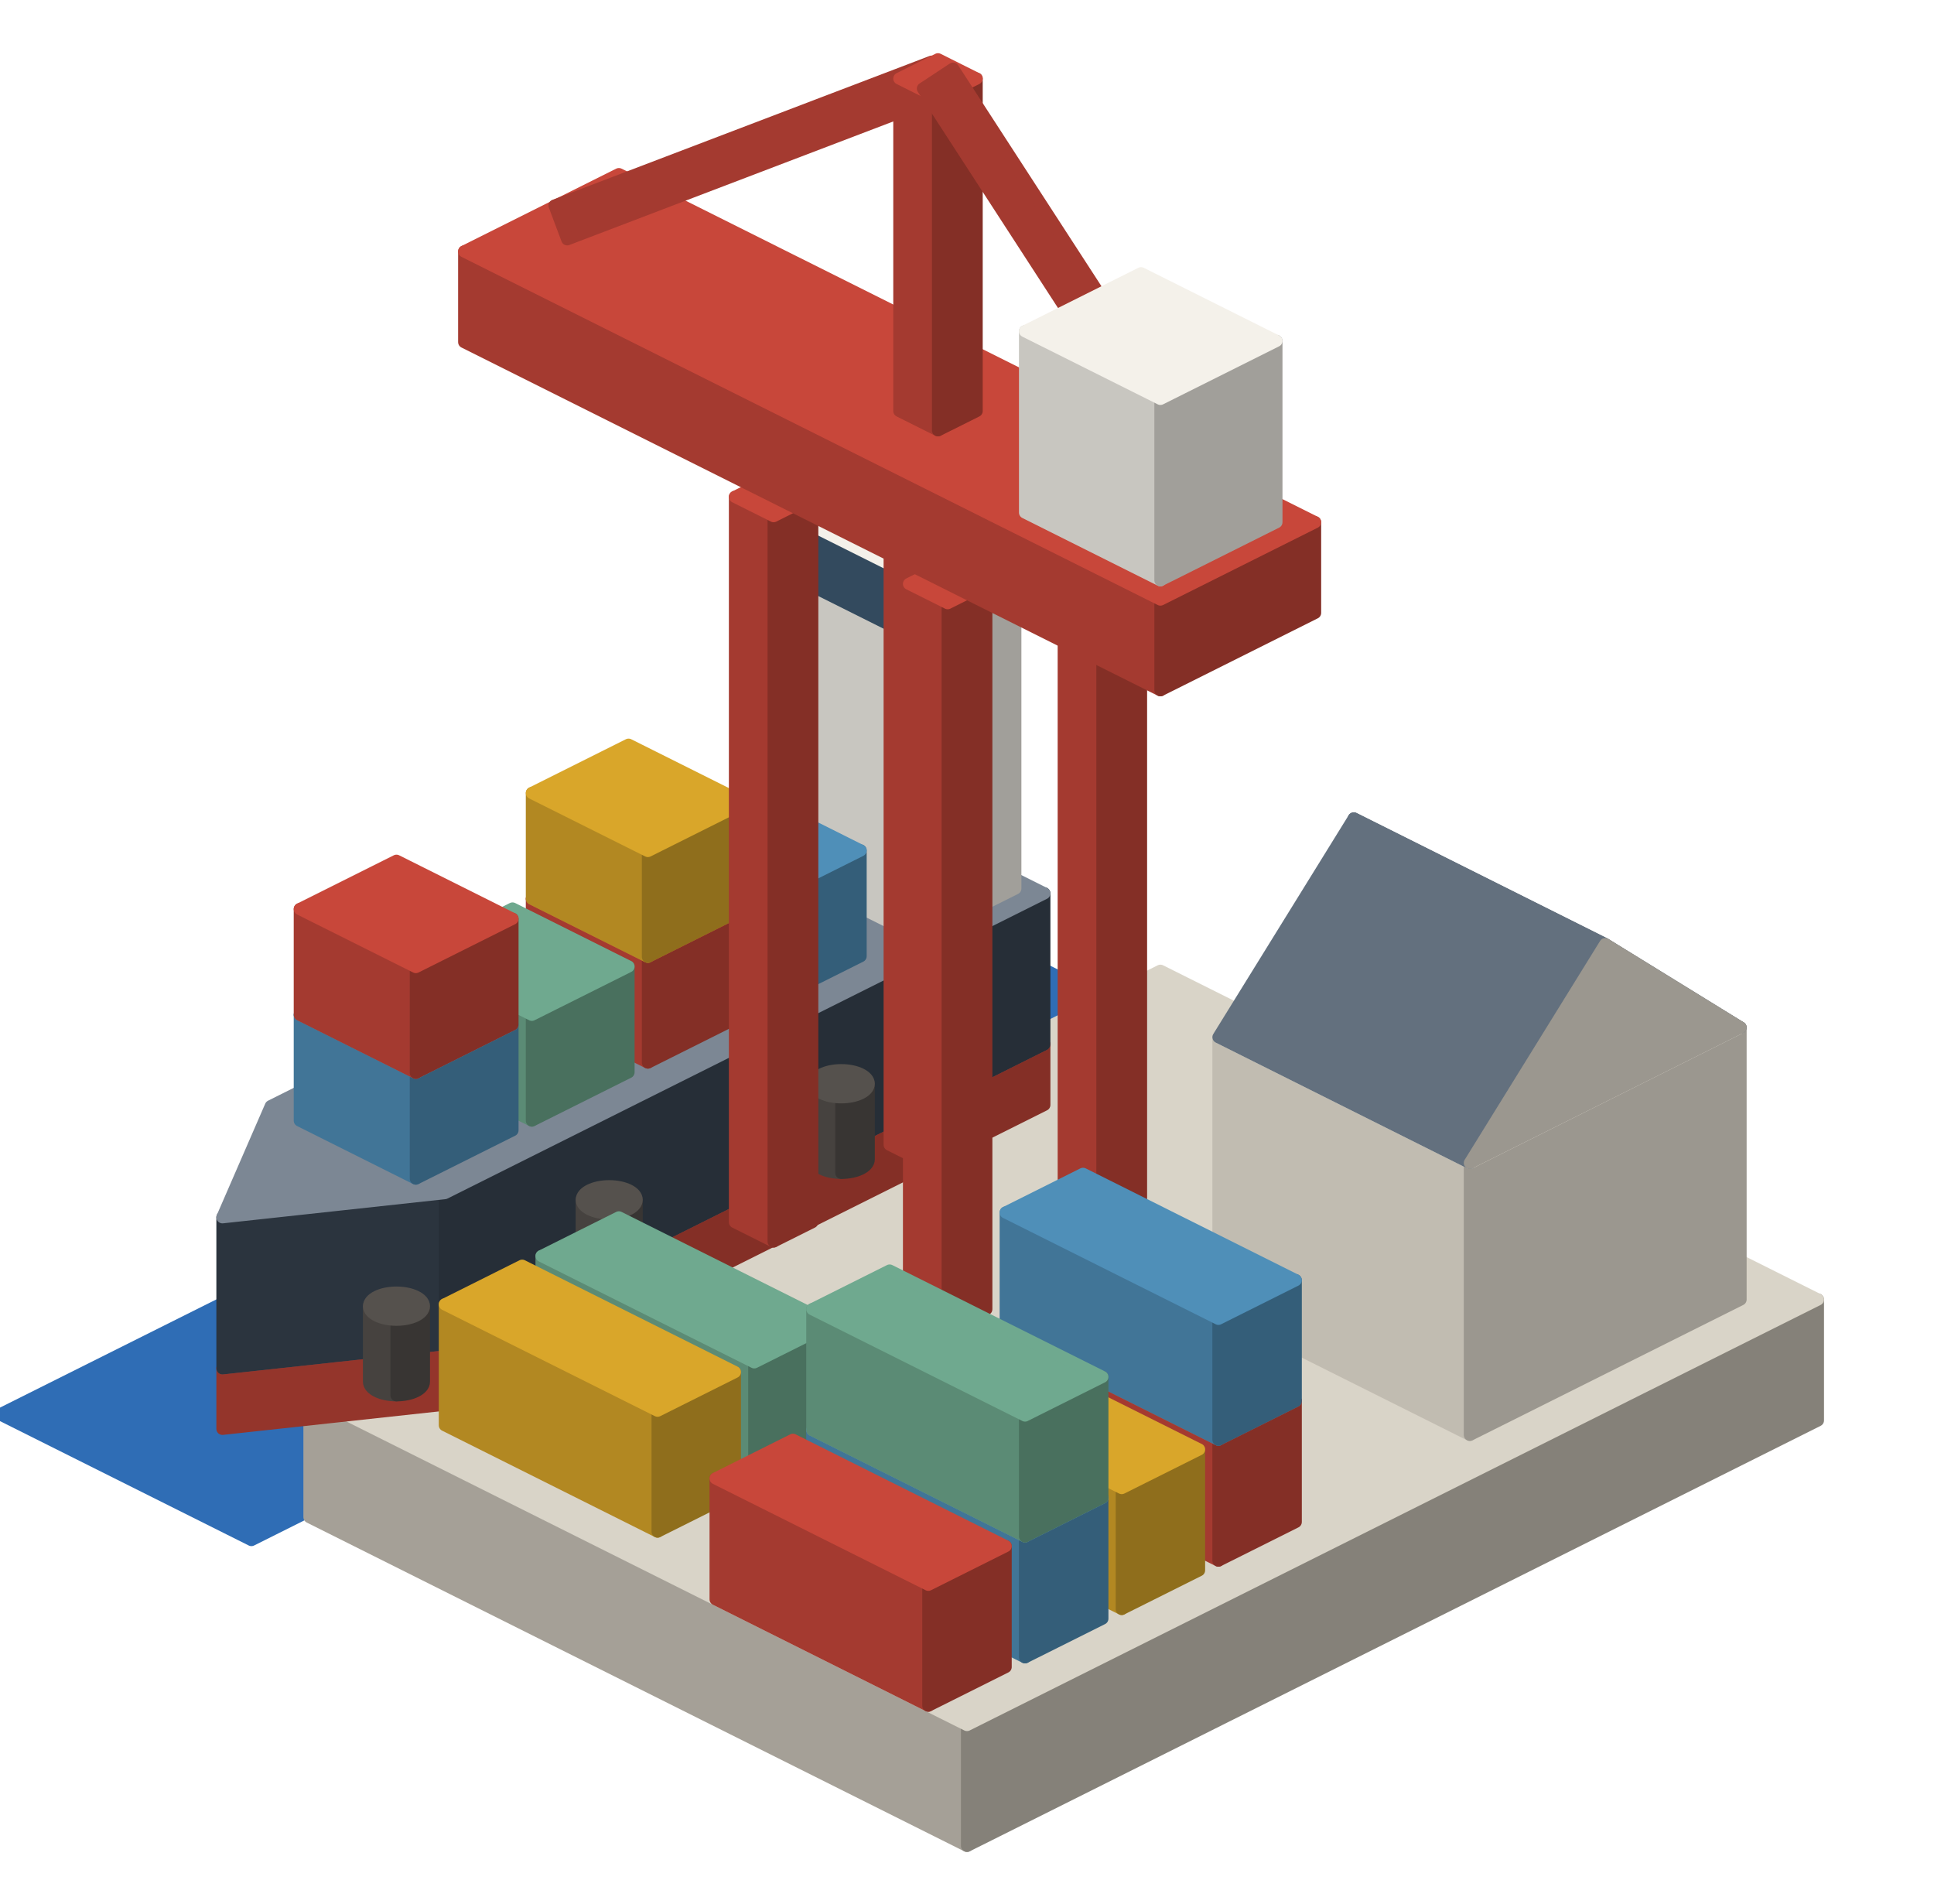
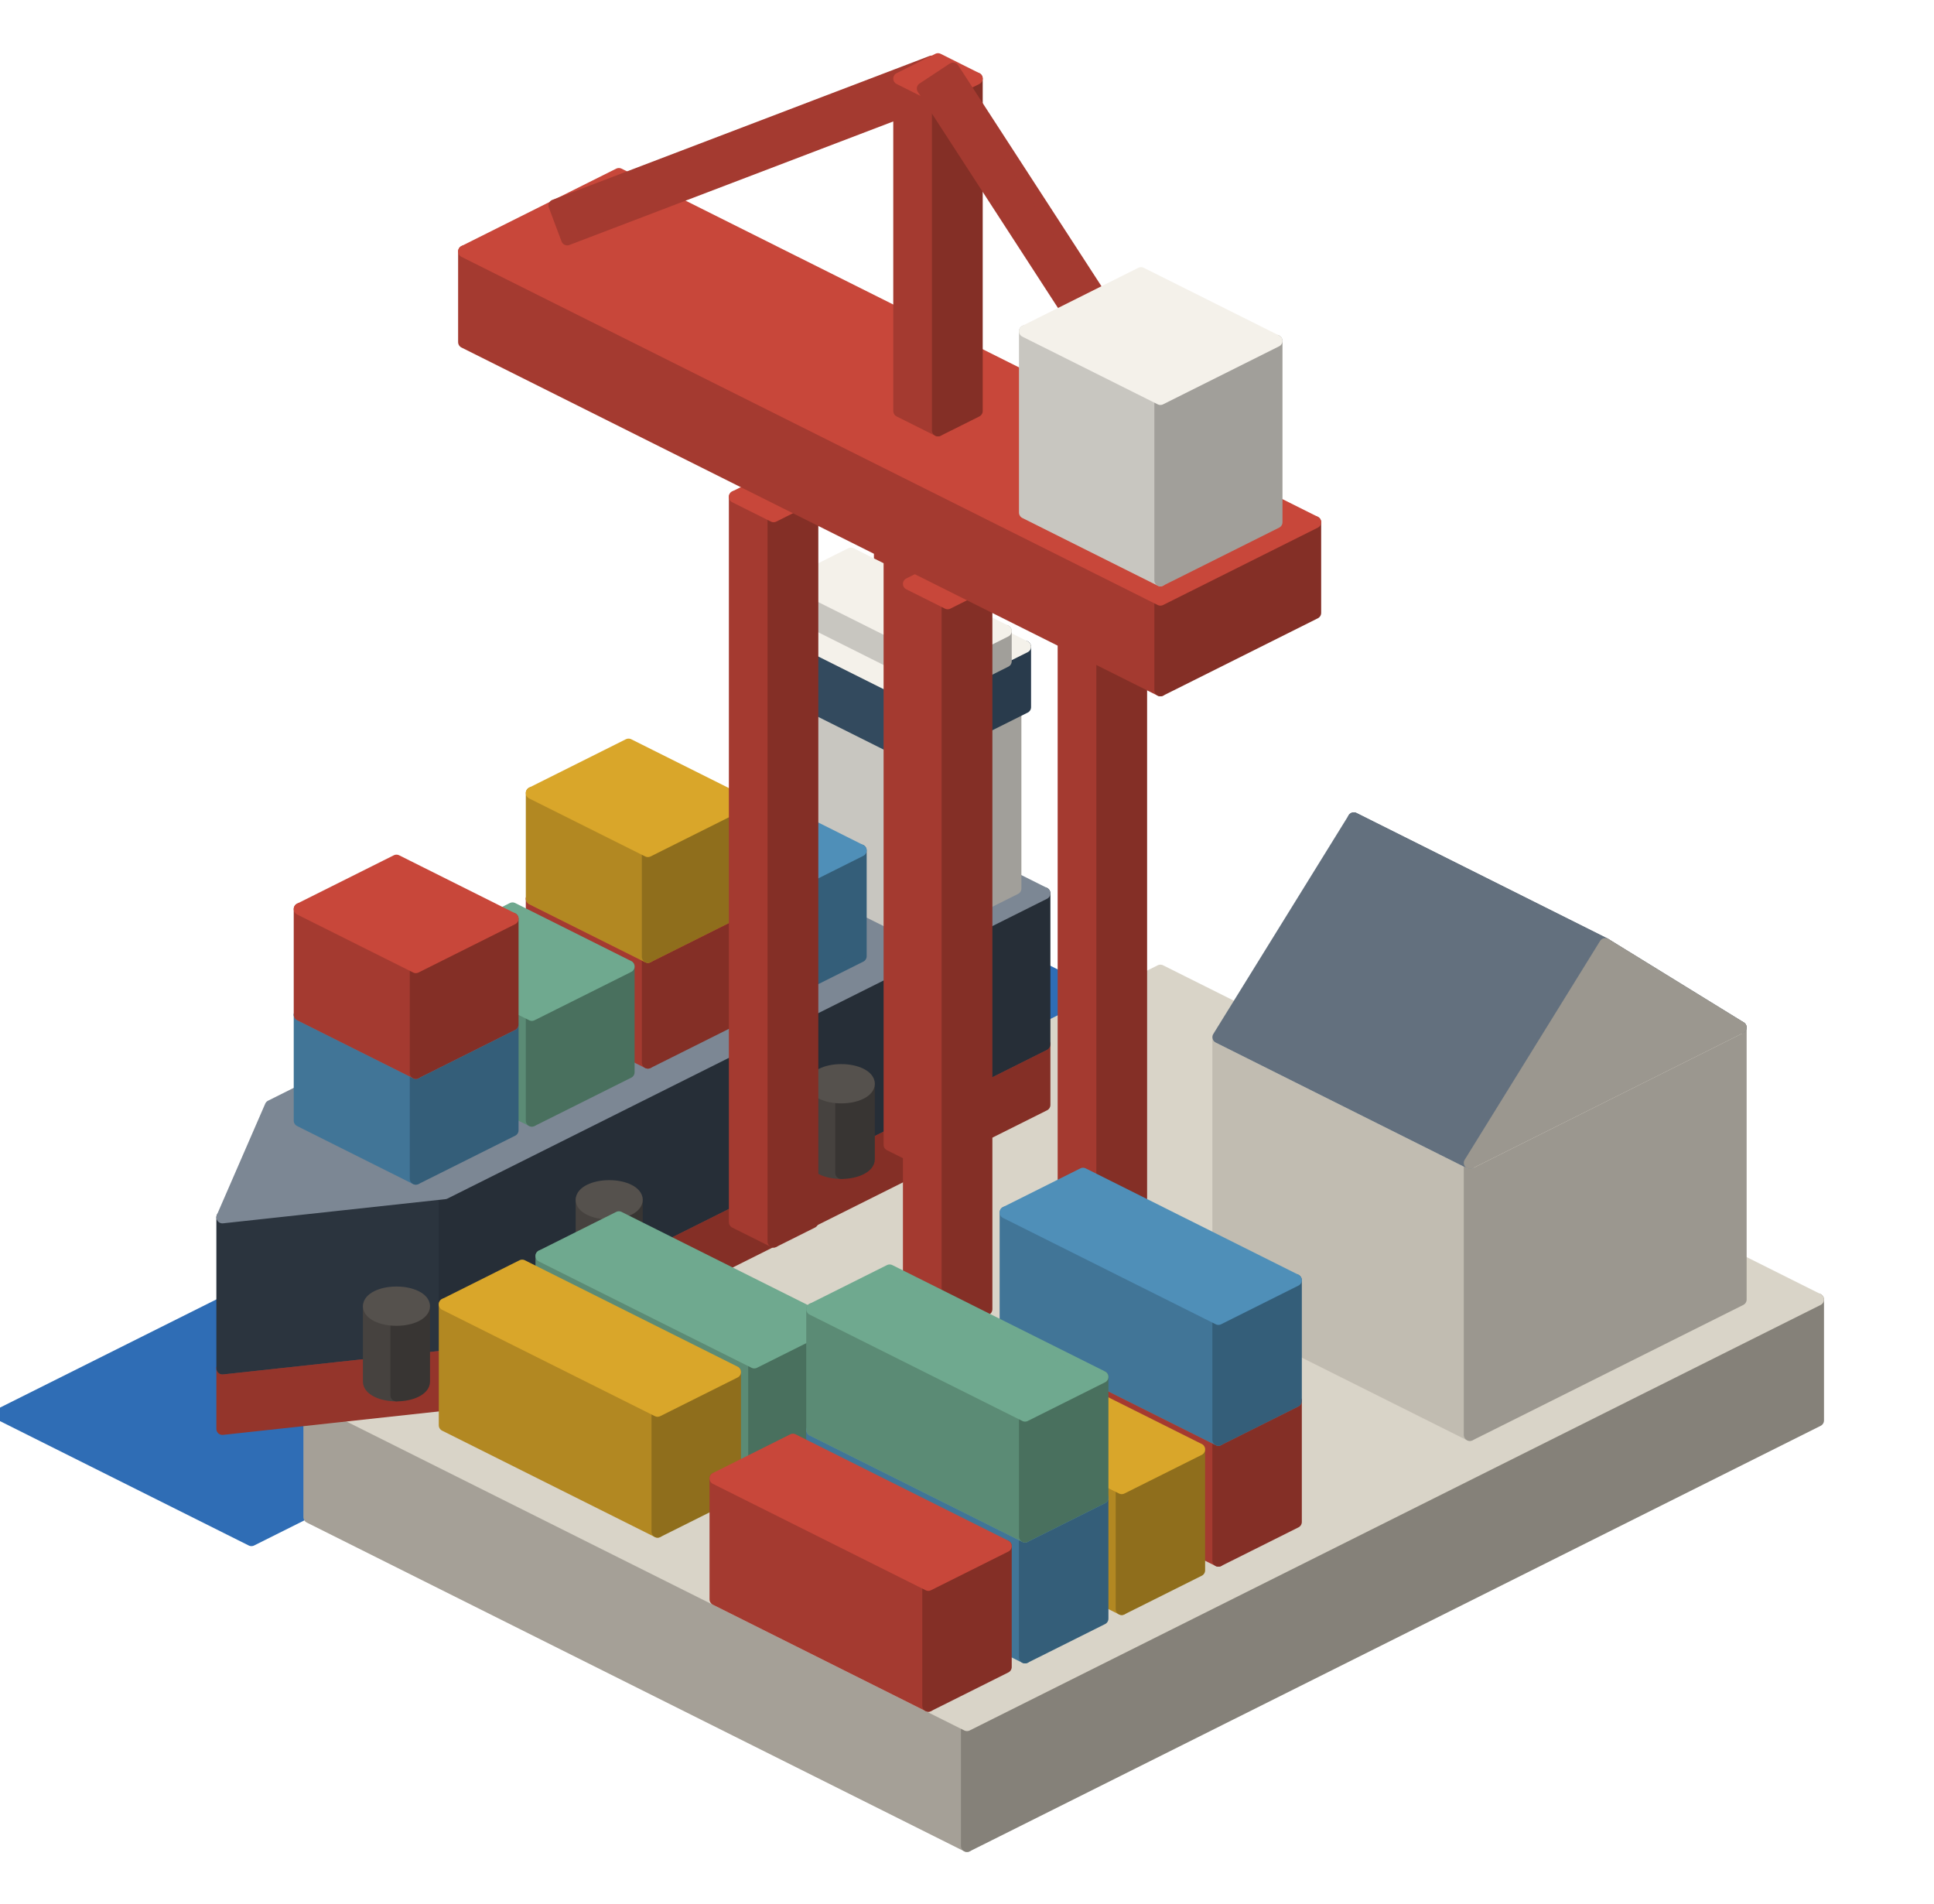
<svg xmlns="http://www.w3.org/2000/svg" width="64" height="63" viewBox="0 0 64 63">
  <g transform="translate(0 31)" stroke-linejoin="round" stroke-width="0.4">
    <polygon points="40.32,3.96 32.00,-0.20 0.00,15.80 8.32,19.96" fill="#2f6db5" stroke="#2f6db5" />
    <polygon points="10.24,19.20 32.00,30.08 32.00,26.08 10.24,15.20" fill="#a5a097" stroke="#a5a097" />
    <polygon points="60.16,16.00 32.00,30.08 32.00,26.08 60.16,12.00" fill="#858179" stroke="#858179" />
    <polygon points="38.40,1.12 60.16,12.00 32.00,26.08 10.24,15.20" fill="#d9d4c8" stroke="#d9d4c8" />
    <polygon points="7.36,16.28 14.72,15.48 14.72,13.48 7.36,14.28" fill="#94352b" stroke="#94352b" />
    <polygon points="14.72,15.48 34.56,5.56 34.56,3.56 14.72,13.48" fill="#842f26" stroke="#842f26" />
    <polygon points="34.56,3.56 28.80,0.68 8.96,10.60 7.36,14.28 14.72,13.48" fill="#c8473a" stroke="#c8473a" />
    <polygon points="7.36,14.28 14.72,13.48 14.72,8.48 7.36,9.28" fill="#2b343e" stroke="#2b343e" />
    <polygon points="14.72,13.48 34.56,3.56 34.56,-1.44 14.72,8.48" fill="#262e37" stroke="#262e37" />
    <polygon points="34.56,-1.44 28.80,-4.32 8.96,5.60 7.36,9.28 14.72,8.48" fill="#7c8794" stroke="#7c8794" />
-     <polygon points="25.92,-2.24 30.40,-0.00 30.40,-10.00 25.92,-12.24" fill="#c8c6c0" stroke="#c8c6c0" />
-     <polygon points="33.60,-1.60 30.40,-0.00 30.40,-10.00 33.60,-11.60" fill="#a19f9a" stroke="#a19f9a" />
-     <polygon points="29.12,-13.84 33.60,-11.60 30.40,-10.00 25.92,-12.24" fill="#f4f1ea" stroke="#f4f1ea" />
-     <polygon points="29.12,-12.56 31.04,-11.60 31.04,-17.60 29.12,-18.56" fill="#a43a30" stroke="#a43a30" />
-     <polygon points="32.32,-12.24 31.04,-11.60 31.04,-17.60 32.32,-18.24" fill="#842f26" stroke="#842f26" />
-     <polygon points="30.40,-19.20 32.32,-18.24 31.04,-17.60 29.12,-18.56" fill="#34363a" stroke="#34363a" />
-     <polygon points="25.60,-12.24 30.40,-9.84 30.40,-11.84 25.60,-14.24" fill="#334a5e" stroke="#334a5e" />
-     <polygon points="33.92,-11.60 30.40,-9.84 30.40,-11.84 33.92,-13.60" fill="#293b4c" stroke="#293b4c" />
-     <polygon points="29.12,-16.00 33.92,-13.60 30.40,-11.84 25.60,-14.24" fill="#f4f1ea" stroke="#f4f1ea" />
-     <polygon points="26.24,-14.72 31.36,-12.16 31.36,-13.16 26.24,-15.72" fill="#c8c6c0" stroke="#c8c6c0" />
-     <polygon points="33.28,-13.12 31.36,-12.16 31.36,-13.16 33.28,-14.12" fill="#a19f9a" stroke="#a19f9a" />
-     <polygon points="28.16,-16.68 33.28,-14.12 31.36,-13.16 26.24,-15.72" fill="#f4f1ea" stroke="#f4f1ea" />
+     <polygon points="25.92,-2.24 30.40,-0.00 30.40,-6.00 25.92,-8.24" fill="#c8c6c0" stroke="#c8c6c0" />
+     <polygon points="33.60,-1.60 30.40,-0.00 30.40,-6.00 33.60,-7.60" fill="#a19f9a" stroke="#a19f9a" />
+     <polygon points="29.12,-9.84 33.60,-7.60 30.40,-6.00 25.92,-8.24" fill="#f4f1ea" stroke="#f4f1ea" />
+     <polygon points="29.12,-8.56 31.04,-7.60 31.04,-12.60 29.12,-13.56" fill="#a43a30" stroke="#a43a30" />
+     <polygon points="32.32,-8.24 31.04,-7.60 31.04,-12.60 32.32,-13.24" fill="#842f26" stroke="#842f26" />
+     <polygon points="30.40,-14.20 32.32,-13.24 31.04,-12.60 29.12,-13.56" fill="#34363a" stroke="#34363a" />
+     <polygon points="25.60,-8.24 30.40,-5.84 30.40,-7.84 25.60,-10.24" fill="#334a5e" stroke="#334a5e" />
+     <polygon points="33.92,-7.60 30.40,-5.84 30.40,-7.84 33.92,-9.60" fill="#293b4c" stroke="#293b4c" />
+     <polygon points="29.12,-12.00 33.92,-9.60 30.40,-7.84 25.60,-10.24" fill="#f4f1ea" stroke="#f4f1ea" />
+     <polygon points="26.24,-10.72 31.36,-8.16 31.36,-9.16 26.24,-11.72" fill="#c8c6c0" stroke="#c8c6c0" />
+     <polygon points="33.28,-9.12 31.36,-8.16 31.36,-9.16 33.28,-10.12" fill="#a19f9a" stroke="#a19f9a" />
+     <polygon points="28.16,-12.68 33.28,-10.12 31.36,-9.16 26.24,-11.72" fill="#f4f1ea" stroke="#f4f1ea" />
    <path d="M 36.80 3.33 A 0.91 0.45 0 0 1 35.89 2.88 L 35.89 0.38 L 36.80 0.38 Z" fill="#46423f" stroke="#46423f" />
    <path d="M 36.80 3.33 A 0.91 0.45 0 0 0 37.71 2.88 L 37.71 0.38 L 36.80 0.38 Z" fill="#383533" stroke="#383533" />
    <path d="M 35.89 0.38 A 0.91 0.45 0 1 0 37.71 0.38 A 0.91 0.45 0 1 0 35.89 0.38 Z" fill="#55514d" stroke="#55514d" />
    <polygon points="21.44,0.32 25.28,2.24 25.28,-1.26 21.44,-3.18" fill="#417597" stroke="#417597" />
    <polygon points="28.48,0.64 25.28,2.24 25.28,-1.26 28.48,-2.86" fill="#345e79" stroke="#345e79" />
    <polygon points="24.64,-4.78 28.48,-2.86 25.28,-1.26 21.44,-3.18" fill="#4f8fb8" stroke="#4f8fb8" />
    <polygon points="17.60,2.24 21.44,4.16 21.44,0.66 17.60,-1.26" fill="#a43a30" stroke="#a43a30" />
    <polygon points="24.64,2.56 21.44,4.16 21.44,0.66 24.64,-0.94" fill="#842f26" stroke="#842f26" />
    <polygon points="20.80,-2.86 24.64,-0.94 21.44,0.66 17.60,-1.26" fill="#c8473a" stroke="#c8473a" />
    <polygon points="17.60,-1.26 21.44,0.66 21.44,-2.84 17.60,-4.76" fill="#b28822" stroke="#b28822" />
    <polygon points="24.64,-0.94 21.44,0.66 21.44,-2.84 24.64,-4.44" fill="#8f6e1c" stroke="#8f6e1c" />
    <polygon points="20.80,-6.36 24.64,-4.44 21.44,-2.84 17.60,-4.76" fill="#d9a62a" stroke="#d9a62a" />
    <polygon points="29.44,6.88 30.72,7.52 30.72,-16.48 29.44,-17.12" fill="#a43a30" stroke="#a43a30" />
    <polygon points="32.00,6.88 30.72,7.52 30.72,-16.48 32.00,-17.12" fill="#842f26" stroke="#842f26" />
    <polygon points="30.72,-17.76 32.00,-17.12 30.72,-16.48 29.44,-17.12" fill="#c8473a" stroke="#c8473a" />
    <path d="M 27.84 7.81 A 0.91 0.45 0 0 1 26.93 7.36 L 26.93 4.86 L 27.84 4.86 Z" fill="#46423f" stroke="#46423f" />
    <path d="M 27.84 7.81 A 0.91 0.45 0 0 0 28.75 7.36 L 28.75 4.86 L 27.84 4.86 Z" fill="#383533" stroke="#383533" />
    <path d="M 26.93 4.86 A 0.91 0.45 0 1 0 28.75 4.86 A 0.91 0.45 0 1 0 26.93 4.86 Z" fill="#55514d" stroke="#55514d" />
    <polygon points="13.76,4.16 17.60,6.08 17.60,2.58 13.76,0.66" fill="#5b8b75" stroke="#5b8b75" />
    <polygon points="20.80,4.48 17.60,6.08 17.60,2.58 20.80,0.98" fill="#49705e" stroke="#49705e" />
    <polygon points="16.96,-0.94 20.80,0.98 17.60,2.58 13.76,0.66" fill="#6fa98f" stroke="#6fa98f" />
    <polygon points="24.32,9.44 25.60,10.08 25.60,-13.92 24.32,-14.56" fill="#a43a30" stroke="#a43a30" />
    <polygon points="26.88,9.44 25.60,10.08 25.60,-13.92 26.88,-14.56" fill="#842f26" stroke="#842f26" />
    <polygon points="25.60,-15.20 26.88,-14.56 25.60,-13.92 24.32,-14.56" fill="#c8473a" stroke="#c8473a" />
    <polygon points="9.92,6.08 13.76,8.00 13.76,4.50 9.92,2.58" fill="#417597" stroke="#417597" />
    <polygon points="16.96,6.40 13.76,8.00 13.76,4.50 16.96,2.90" fill="#345e79" stroke="#345e79" />
    <polygon points="13.12,0.98 16.96,2.90 13.76,4.50 9.92,2.58" fill="#4f8fb8" stroke="#4f8fb8" />
    <polygon points="9.92,2.58 13.76,4.50 13.76,1.00 9.92,-0.92" fill="#a43a30" stroke="#a43a30" />
    <polygon points="16.96,2.90 13.76,4.50 13.76,1.00 16.96,-0.60" fill="#842f26" stroke="#842f26" />
    <polygon points="13.12,-2.52 16.96,-0.60 13.76,1.00 9.92,-0.92" fill="#c8473a" stroke="#c8473a" />
    <polygon points="35.20,9.76 36.48,10.40 36.48,-13.60 35.20,-14.24" fill="#a43a30" stroke="#a43a30" />
    <polygon points="37.76,9.76 36.48,10.40 36.48,-13.60 37.76,-14.24" fill="#842f26" stroke="#842f26" />
    <polygon points="36.48,-14.88 37.76,-14.24 36.48,-13.60 35.20,-14.24" fill="#c8473a" stroke="#c8473a" />
    <path d="M 20.16 11.65 A 0.91 0.45 0 0 1 19.25 11.20 L 19.25 8.70 L 20.16 8.70 Z" fill="#46423f" stroke="#46423f" />
    <path d="M 20.16 11.65 A 0.91 0.45 0 0 0 21.07 11.20 L 21.07 8.70 L 20.16 8.70 Z" fill="#383533" stroke="#383533" />
    <path d="M 19.25 8.70 A 0.91 0.45 0 1 0 21.07 8.70 A 0.91 0.45 0 1 0 19.25 8.70 Z" fill="#55514d" stroke="#55514d" />
    <polygon points="40.32,12.32 48.64,16.48 48.64,7.48 40.32,3.32" fill="#c1bcb1" stroke="#c1bcb1" />
    <polygon points="57.60,12.00 48.64,16.48 48.64,7.48 57.60,3.00" fill="#9b978f" stroke="#9b978f" />
    <polygon points="49.28,-1.16 57.60,3.00 48.64,7.48 40.32,3.32" fill="#ebe5d8" stroke="#ebe5d8" />
    <polygon points="49.28,-1.16 57.60,3.00 53.12,0.24 44.80,-3.92" fill="#505a65" stroke="#505a65" />
    <polygon points="40.32,3.32 48.64,7.48 53.12,0.24 44.80,-3.92" fill="#63707e" stroke="#63707e" />
    <polygon points="57.60,3.00 48.64,7.48 53.12,0.24" fill="#9b978f" stroke="#9b978f" />
    <polygon points="30.08,12.32 31.36,12.96 31.36,-11.04 30.08,-11.68" fill="#a43a30" stroke="#a43a30" />
    <polygon points="32.64,12.32 31.36,12.96 31.36,-11.04 32.64,-11.68" fill="#842f26" stroke="#842f26" />
    <polygon points="31.36,-12.32 32.64,-11.68 31.36,-11.04 30.08,-11.68" fill="#c8473a" stroke="#c8473a" />
    <path d="M 13.12 15.17 A 0.91 0.45 0 0 1 12.21 14.72 L 12.21 12.22 L 13.12 12.22 Z" fill="#46423f" stroke="#46423f" />
    <path d="M 13.12 15.17 A 0.91 0.45 0 0 0 14.03 14.72 L 14.03 12.22 L 13.12 12.22 Z" fill="#383533" stroke="#383533" />
    <path d="M 12.21 12.22 A 0.91 0.45 0 1 0 14.03 12.22 A 0.91 0.45 0 1 0 12.21 12.22 Z" fill="#55514d" stroke="#55514d" />
    <polygon points="17.92,14.56 24.96,18.08 24.96,14.08 17.92,10.56" fill="#5b8b75" stroke="#5b8b75" />
    <polygon points="27.52,16.80 24.96,18.08 24.96,14.08 27.52,12.80" fill="#49705e" stroke="#49705e" />
    <polygon points="20.48,9.28 27.52,12.80 24.96,14.08 17.92,10.56" fill="#6fa98f" stroke="#6fa98f" />
    <polygon points="14.72,16.16 21.76,19.68 21.76,15.68 14.72,12.16" fill="#b28822" stroke="#b28822" />
    <polygon points="24.32,18.40 21.76,19.68 21.76,15.68 24.32,14.40" fill="#8f6e1c" stroke="#8f6e1c" />
    <polygon points="17.28,10.88 24.32,14.40 21.76,15.68 14.72,12.16" fill="#d9a62a" stroke="#d9a62a" />
    <polygon points="33.28,17.12 40.32,20.64 40.32,16.64 33.28,13.12" fill="#a43a30" stroke="#a43a30" />
    <polygon points="42.88,19.36 40.32,20.64 40.32,16.64 42.88,15.36" fill="#842f26" stroke="#842f26" />
    <polygon points="35.84,11.84 42.88,15.36 40.32,16.64 33.28,13.12" fill="#c8473a" stroke="#c8473a" />
    <polygon points="33.28,13.12 40.32,16.64 40.32,12.64 33.28,9.12" fill="#417597" stroke="#417597" />
    <polygon points="42.88,15.36 40.32,16.64 40.32,12.64 42.88,11.36" fill="#345e79" stroke="#345e79" />
    <polygon points="35.84,7.84 42.88,11.36 40.32,12.64 33.28,9.12" fill="#4f8fb8" stroke="#4f8fb8" />
    <polygon points="30.08,18.72 37.12,22.24 37.12,18.24 30.08,14.72" fill="#b28822" stroke="#b28822" />
    <polygon points="39.68,20.96 37.12,22.24 37.12,18.24 39.68,16.96" fill="#8f6e1c" stroke="#8f6e1c" />
    <polygon points="32.64,13.44 39.68,16.96 37.12,18.24 30.08,14.72" fill="#d9a62a" stroke="#d9a62a" />
    <polygon points="26.88,20.32 33.92,23.84 33.92,19.84 26.88,16.32" fill="#417597" stroke="#417597" />
    <polygon points="36.48,22.56 33.92,23.84 33.92,19.84 36.48,18.56" fill="#345e79" stroke="#345e79" />
    <polygon points="29.44,15.04 36.48,18.56 33.92,19.84 26.88,16.32" fill="#4f8fb8" stroke="#4f8fb8" />
    <polygon points="26.88,16.32 33.92,19.84 33.92,15.84 26.88,12.32" fill="#5b8b75" stroke="#5b8b75" />
    <polygon points="36.48,18.56 33.92,19.84 33.92,15.84 36.48,14.56" fill="#49705e" stroke="#49705e" />
    <polygon points="29.44,11.04 36.48,14.56 33.92,15.84 26.88,12.32" fill="#6fa98f" stroke="#6fa98f" />
    <polygon points="23.68,21.92 30.72,25.44 30.72,21.44 23.68,17.92" fill="#a43a30" stroke="#a43a30" />
    <polygon points="33.28,24.16 30.72,25.44 30.72,21.44 33.28,20.16" fill="#842f26" stroke="#842f26" />
    <polygon points="26.24,16.64 33.28,20.16 30.72,21.44 23.68,17.92" fill="#c8473a" stroke="#c8473a" />
    <polygon points="15.36,-19.68 38.40,-8.16 38.40,-11.16 15.36,-22.68" fill="#a43a30" stroke="#a43a30" />
    <polygon points="43.52,-10.72 38.40,-8.16 38.40,-11.16 43.52,-13.72" fill="#842f26" stroke="#842f26" />
    <polygon points="20.48,-25.24 43.52,-13.72 38.40,-11.16 15.36,-22.68" fill="#c8473a" stroke="#c8473a" />
    <polygon points="30.83,-28.96 18.35,-24.20 18.77,-23.08 31.25,-27.84" fill="#a43a30" stroke="#a43a30" />
    <polygon points="29.76,-17.40 31.04,-16.76 31.04,-27.76 29.76,-28.40" fill="#a43a30" stroke="#a43a30" />
    <polygon points="32.32,-17.40 31.04,-16.76 31.04,-27.76 32.32,-28.40" fill="#842f26" stroke="#842f26" />
    <polygon points="31.04,-29.04 32.32,-28.40 31.04,-27.76 29.76,-28.40" fill="#c8473a" stroke="#c8473a" />
    <polygon points="30.54,-28.07 35.34,-20.67 36.34,-21.33 31.54,-28.73" fill="#a43a30" stroke="#a43a30" />
    <polygon points="33.92,-14.04 38.40,-11.80 38.40,-17.80 33.92,-20.04" fill="#c8c6c0" stroke="#c8c6c0" />
    <polygon points="42.24,-13.72 38.40,-11.80 38.40,-17.80 42.24,-19.72" fill="#a19f9a" stroke="#a19f9a" />
    <polygon points="37.76,-21.96 42.24,-19.72 38.40,-17.80 33.92,-20.04" fill="#f4f1ea" stroke="#f4f1ea" />
  </g>
</svg>
